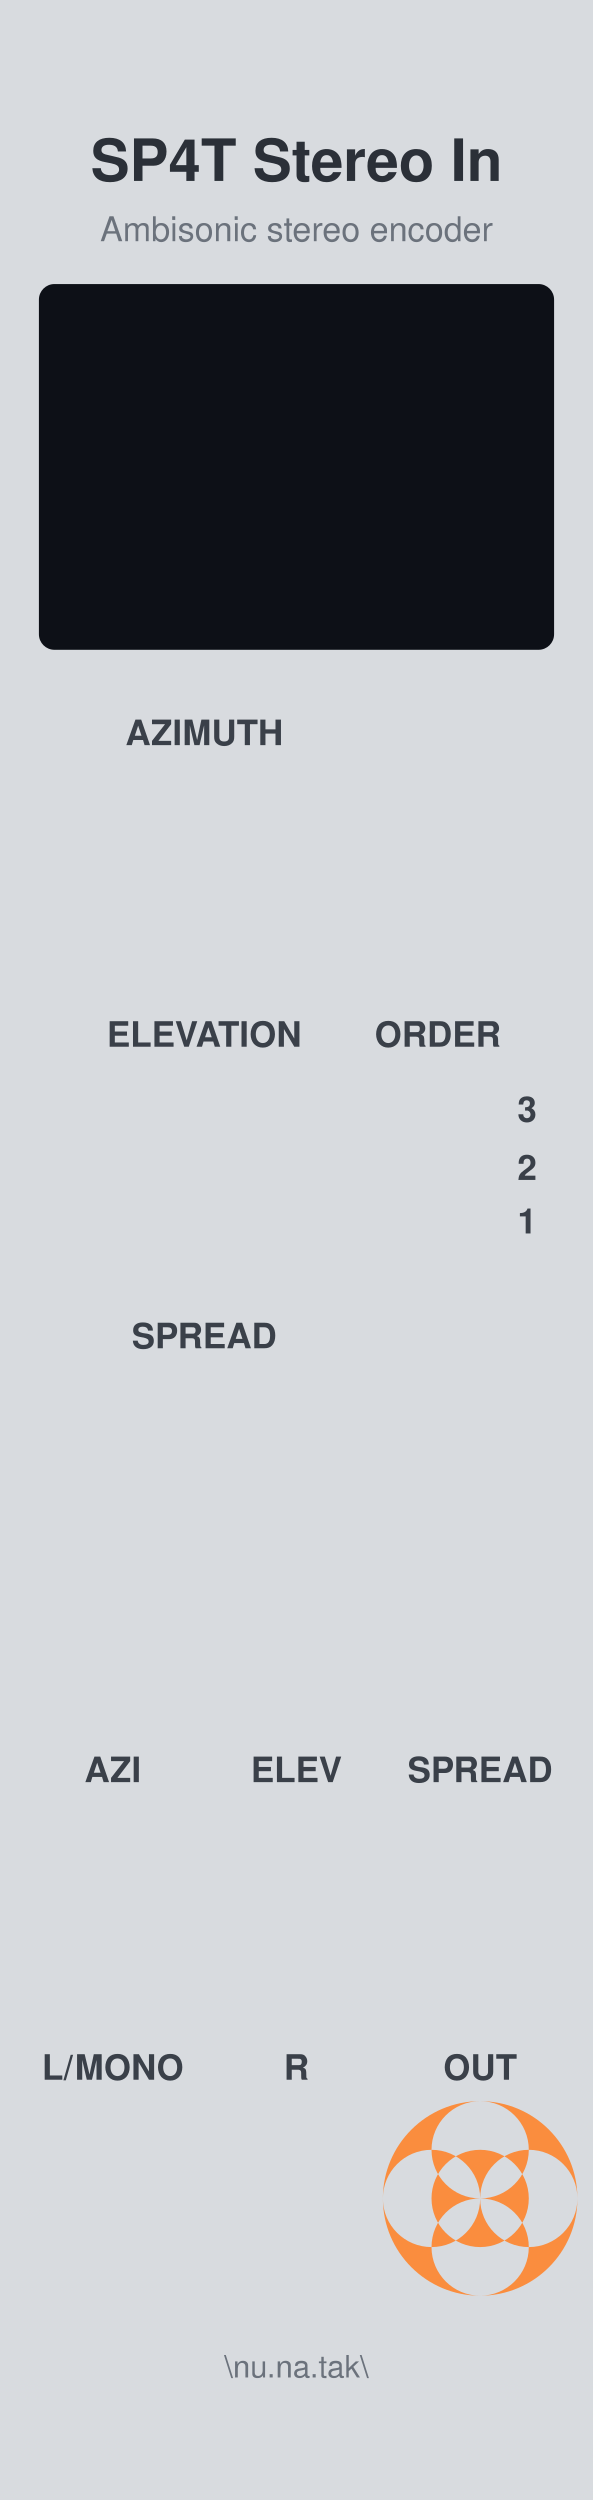
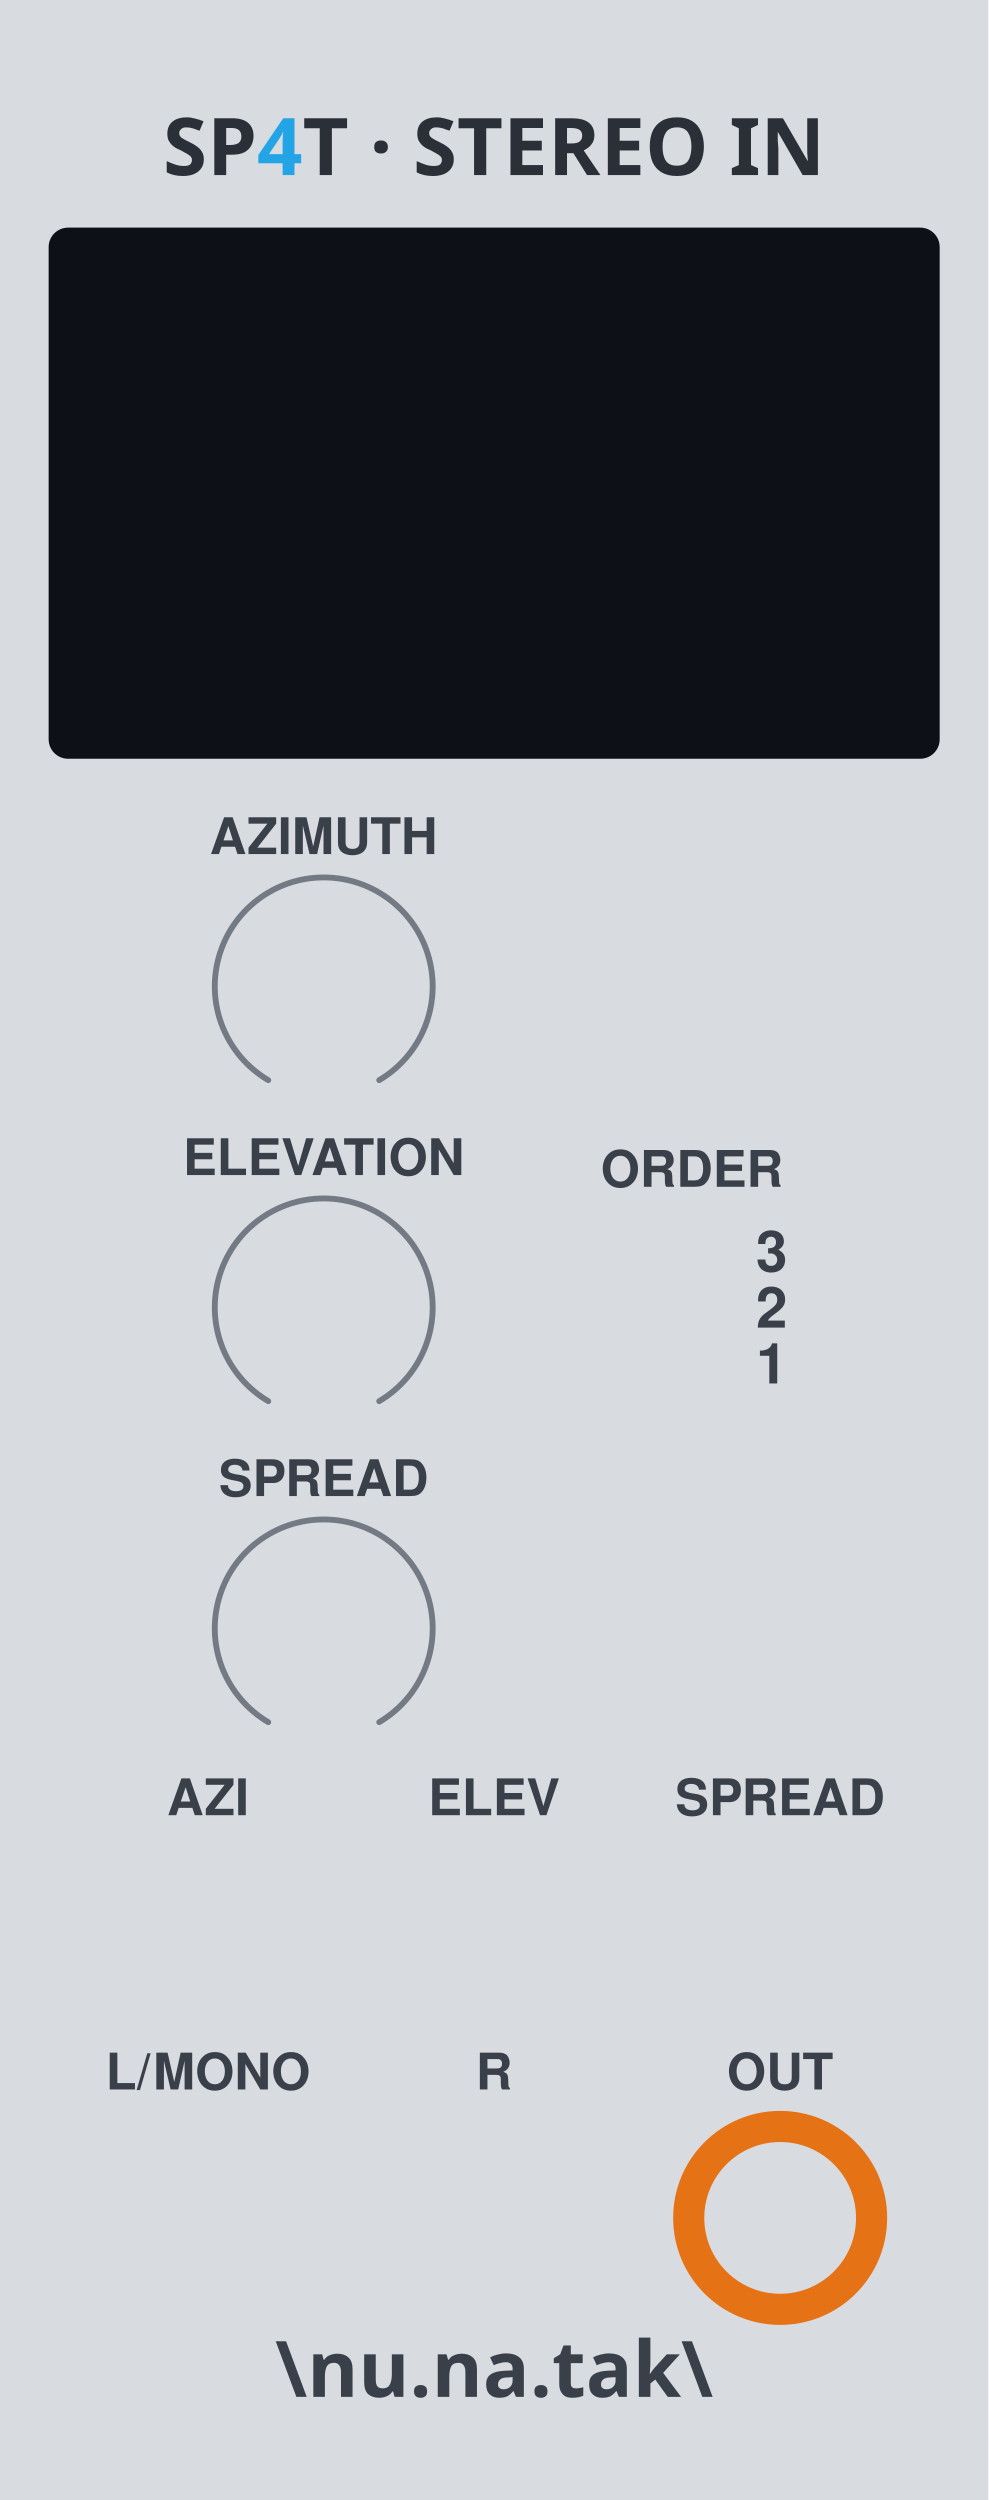
- <svg xmlns="http://www.w3.org/2000/svg" version="1.1" width="30.48mm" height="128.5mm" viewBox="0 0 30.48 128.5">
-   <rect id="background" x="0" y="0" width="30.48" height="128.5" fill="#D8DBDF" />
-   <g id="header" font-family="Helvetica, Arial, sans-serif" text-anchor="middle">
-     <text id="title" x="15.24" y="9.3" font-size="3" font-weight="bold" fill="#2B3038">SP4T Stereo In</text>
-     <text id="subtitle" x="15.24" y="12.4" font-size="1.75" fill="#6B727C">Ambisonic stereo encoder</text>
+ <svg xmlns="http://www.w3.org/2000/svg" version="1.1" width="50.8mm" height="128.5mm" viewBox="0 0 50.8 128.5">
+   <rect id="background" x="0" y="0" width="50.8" height="128.5" fill="#D8DBDF" />
+   <text id="title" x="25.4" y="9" font-family="'Rounded Mplus 1c', 'Arial Rounded MT Bold', sans-serif" font-size="4.1" font-weight="700" text-anchor="middle" fill="#2B3038">SP<tspan fill="#22A4E6">4</tspan>T · STEREO IN</text>
+   <rect id="screen" x="2.5" y="11.7" width="45.8" height="27.3" rx="1" fill="#0D1017" />
+   <g id="knob-arcs" fill="none" stroke="#737A83" stroke-width="0.3" stroke-linecap="round">
+     <path d="M13.789,55.52A5.6,5.6 0 1 1 19.491,55.52" />
+     <path d="M13.789,72.02A5.6,5.6 0 1 1 19.491,72.02" />
+     <path d="M13.789,88.52A5.6,5.6 0 1 1 19.491,88.52" />
  </g>
-   <rect id="screen" x="2" y="14.6" width="26.48" height="18.8" rx="0.8" fill="#0D1017" />
-   <g id="labels" font-family="Helvetica, Arial, sans-serif" font-size="1.8" font-weight="bold" text-anchor="middle" fill="#3A4049">
-     <text x="10.5" y="38.3">AZIMUTH</text>
-     <text x="10.5" y="53.8">ELEVATION</text>
-     <text x="10.5" y="69.3">SPREAD</text>
-     <text x="22.5" y="53.8">ORDER</text>
-     <text x="27.1" y="57.65">3</text>
-     <text x="27.1" y="60.65">2</text>
-     <text x="27.1" y="63.4">1</text>
-     <text x="5.8" y="91.6">AZI</text>
-     <text x="15.24" y="91.6">ELEV</text>
-     <text x="24.68" y="91.6">SPREAD</text>
-     <text x="5.8" y="106.9">L/MONO</text>
-     <text x="15.24" y="106.9">R</text>
-     <text x="24.68" y="106.9">OUT</text>
+   <g id="labels" font-family="Helvetica, Arial, sans-serif" font-size="2.6" font-weight="bold" text-anchor="middle" fill="#3A4049">
+     <text x="16.64" y="43.9">AZIMUTH</text>
+     <text x="16.64" y="60.4">ELEVATION</text>
+     <text x="16.64" y="76.9">SPREAD</text>
+     <text x="35.56" y="61">ORDER</text>
+     <g font-size="2.9">
+       <text x="39.66" y="65.35">3</text>
+       <text x="39.66" y="68.24">2</text>
+       <text x="39.66" y="71.11">1</text>
+     </g>
+     <text x="10.7" y="93.3">AZI</text>
+     <text x="25.4" y="93.3">ELEV</text>
+     <text x="40.1" y="93.3">SPREAD</text>
+     <text x="10.7" y="107.4">L/MONO</text>
+     <text x="25.4" y="107.4">R</text>
+     <text x="40.1" y="107.4">OUT</text>
  </g>
-   <path id="ambisonic-output-contour" transform="translate(24.68 113)" fill="#FA8D3E" fill-rule="evenodd" d="M5,0A5,5 0 1 0 -5,0A5,5 0 1 0 5,0Z        M0,0A2.5,2.5 0 1 0 -5,0A2.5,2.5 0 1 0 0,0Z        M5,0A2.5,2.5 0 1 0 0,0A2.5,2.5 0 1 0 5,0Z        M2.5,-2.5A2.5,2.5 0 1 0 -2.5,-2.5A2.5,2.5 0 1 0 2.5,-2.5Z        M2.5,2.5A2.5,2.5 0 1 0 -2.5,2.5A2.5,2.5 0 1 0 2.5,2.5Z        M2.5,0A2.5,2.5 0 1 0 -2.5,0A2.5,2.5 0 1 0 2.5,0Z" />
-   <text id="brand" x="15.24" y="122.2" font-family="Helvetica, Arial, sans-serif" font-size="1.6" text-anchor="middle" fill="#6B727C">\nu.na.tak\</text>
+   <circle id="ambisonic-output-contour" cx="40.1" cy="114" r="4.7" fill="none" stroke="#E57215" stroke-width="1.6" />
+   <text id="brand" x="25.4" y="123.2" font-family="'Rounded Mplus 1c', 'Arial Rounded MT Bold', sans-serif" font-size="4" font-weight="700" text-anchor="middle" fill="#3A4049">\nu.na.tak\</text>
</svg>
